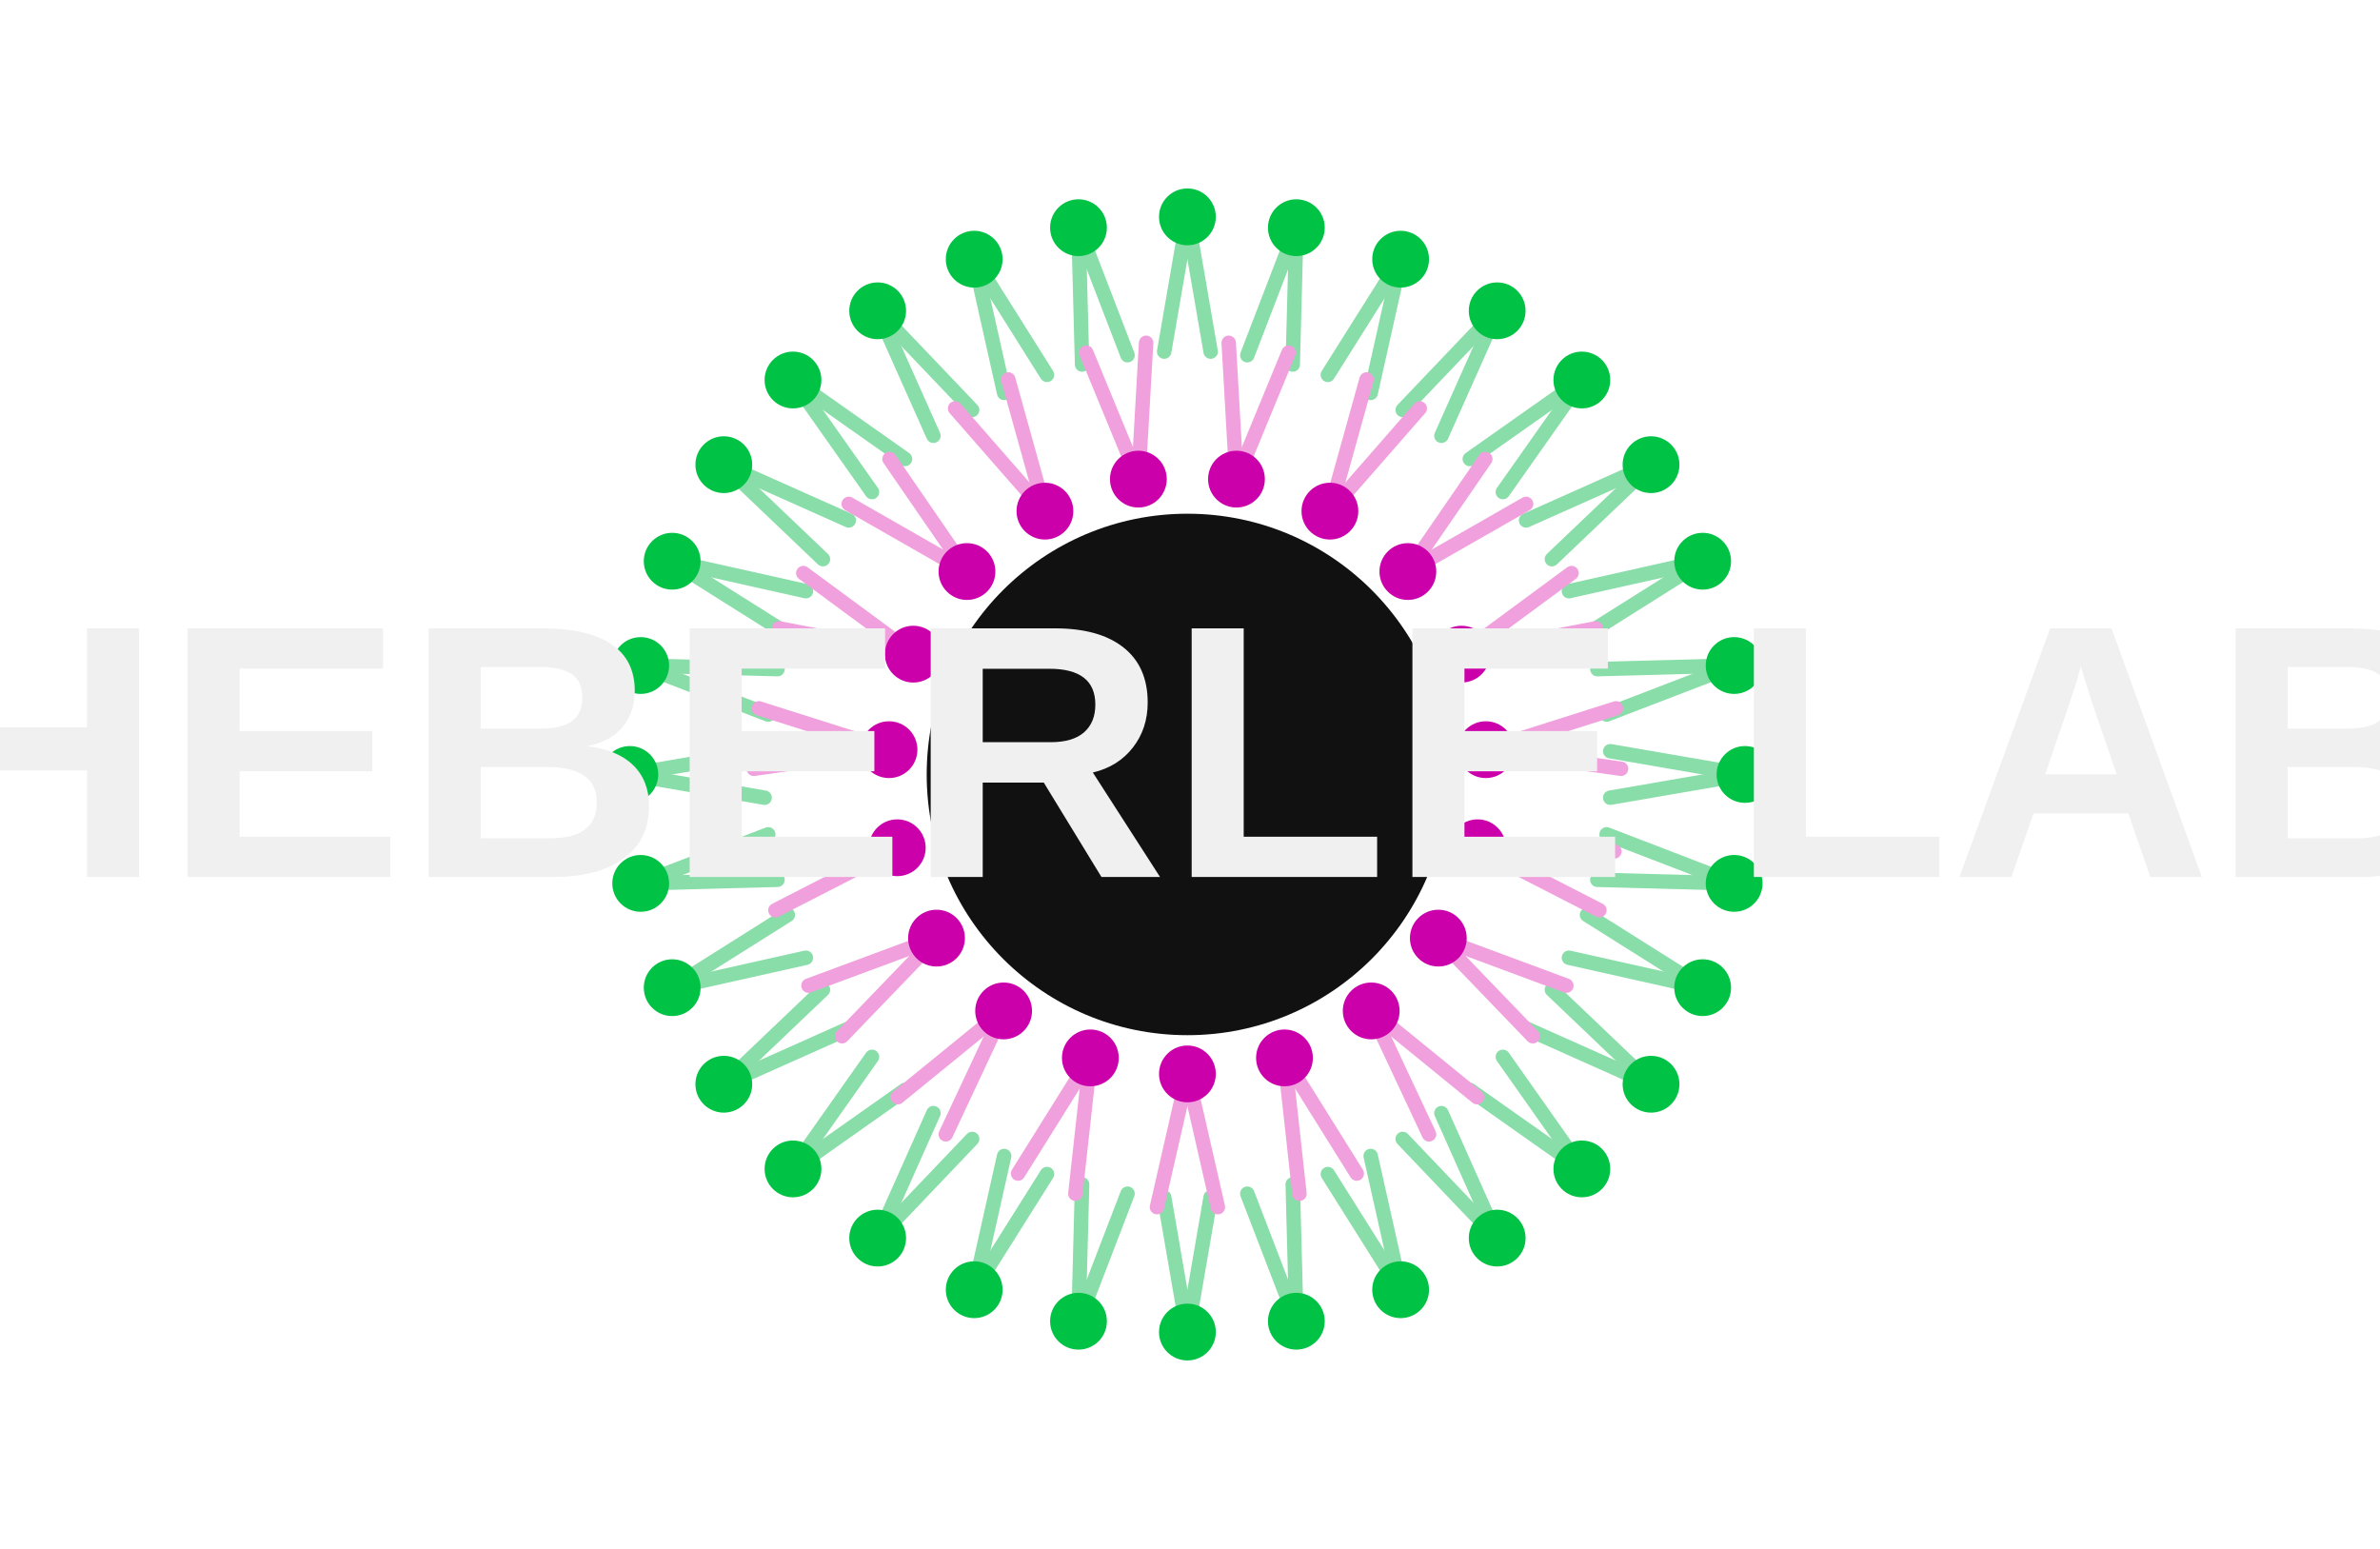
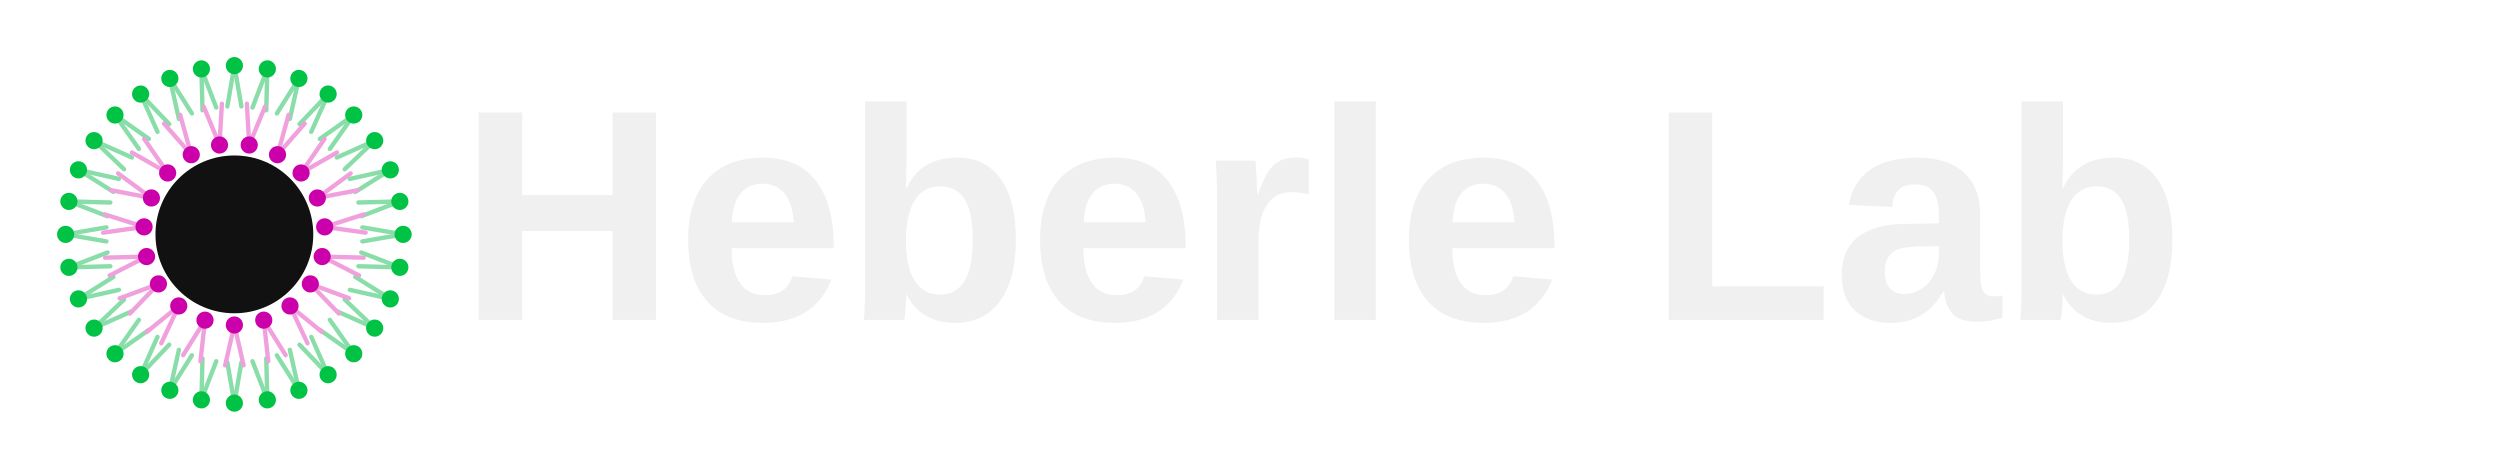
- <svg xmlns="http://www.w3.org/2000/svg" viewBox="0 0 461 300" width="461" height="300">
-   <circle cx="230" cy="150" r="50.5" fill="#111111" />
-   <line x1="230.0" y1="42.0" x2="225.5" y2="68.1" stroke="#88DDA8" stroke-width="2.8" stroke-linecap="round" />
-   <line x1="230.0" y1="42.0" x2="234.5" y2="68.1" stroke="#88DDA8" stroke-width="2.8" stroke-linecap="round" />
-   <circle cx="230.0" cy="42.0" r="5.5" fill="#00C244" />
-   <line x1="251.1" y1="44.1" x2="241.6" y2="68.8" stroke="#88DDA8" stroke-width="2.8" stroke-linecap="round" />
-   <line x1="251.1" y1="44.1" x2="250.4" y2="70.6" stroke="#88DDA8" stroke-width="2.8" stroke-linecap="round" />
-   <circle cx="251.1" cy="44.1" r="5.5" fill="#00C244" />
-   <line x1="271.3" y1="50.2" x2="257.2" y2="72.6" stroke="#88DDA8" stroke-width="2.8" stroke-linecap="round" />
-   <line x1="271.3" y1="50.2" x2="265.5" y2="76.1" stroke="#88DDA8" stroke-width="2.8" stroke-linecap="round" />
-   <circle cx="271.3" cy="50.2" r="5.5" fill="#00C244" />
-   <line x1="290.0" y1="60.2" x2="271.7" y2="79.4" stroke="#88DDA8" stroke-width="2.8" stroke-linecap="round" />
-   <line x1="290.0" y1="60.2" x2="279.2" y2="84.4" stroke="#88DDA8" stroke-width="2.8" stroke-linecap="round" />
-   <circle cx="290.0" cy="60.2" r="5.5" fill="#00C244" />
-   <line x1="306.4" y1="73.6" x2="284.7" y2="88.9" stroke="#88DDA8" stroke-width="2.8" stroke-linecap="round" />
-   <line x1="306.4" y1="73.6" x2="291.1" y2="95.3" stroke="#88DDA8" stroke-width="2.8" stroke-linecap="round" />
-   <circle cx="306.4" cy="73.6" r="5.5" fill="#00C244" />
-   <line x1="319.8" y1="90.0" x2="295.6" y2="100.8" stroke="#88DDA8" stroke-width="2.8" stroke-linecap="round" />
-   <line x1="319.8" y1="90.0" x2="300.6" y2="108.3" stroke="#88DDA8" stroke-width="2.8" stroke-linecap="round" />
-   <circle cx="319.8" cy="90.0" r="5.5" fill="#00C244" />
-   <line x1="329.8" y1="108.7" x2="303.9" y2="114.5" stroke="#88DDA8" stroke-width="2.8" stroke-linecap="round" />
-   <line x1="329.8" y1="108.7" x2="307.4" y2="122.8" stroke="#88DDA8" stroke-width="2.8" stroke-linecap="round" />
-   <circle cx="329.8" cy="108.7" r="5.5" fill="#00C244" />
-   <line x1="335.9" y1="128.9" x2="309.4" y2="129.6" stroke="#88DDA8" stroke-width="2.8" stroke-linecap="round" />
-   <line x1="335.9" y1="128.9" x2="311.2" y2="138.4" stroke="#88DDA8" stroke-width="2.8" stroke-linecap="round" />
-   <circle cx="335.9" cy="128.9" r="5.5" fill="#00C244" />
-   <line x1="338.0" y1="150.0" x2="311.9" y2="145.5" stroke="#88DDA8" stroke-width="2.8" stroke-linecap="round" />
-   <line x1="338.0" y1="150.0" x2="311.9" y2="154.5" stroke="#88DDA8" stroke-width="2.8" stroke-linecap="round" />
-   <circle cx="338.0" cy="150.0" r="5.5" fill="#00C244" />
-   <line x1="335.9" y1="171.1" x2="311.2" y2="161.6" stroke="#88DDA8" stroke-width="2.8" stroke-linecap="round" />
-   <line x1="335.9" y1="171.1" x2="309.4" y2="170.4" stroke="#88DDA8" stroke-width="2.8" stroke-linecap="round" />
-   <circle cx="335.9" cy="171.1" r="5.5" fill="#00C244" />
-   <line x1="329.8" y1="191.3" x2="307.4" y2="177.2" stroke="#88DDA8" stroke-width="2.8" stroke-linecap="round" />
-   <line x1="329.8" y1="191.3" x2="303.9" y2="185.5" stroke="#88DDA8" stroke-width="2.8" stroke-linecap="round" />
-   <circle cx="329.8" cy="191.3" r="5.5" fill="#00C244" />
-   <line x1="319.8" y1="210.0" x2="300.6" y2="191.7" stroke="#88DDA8" stroke-width="2.8" stroke-linecap="round" />
-   <line x1="319.8" y1="210.0" x2="295.6" y2="199.2" stroke="#88DDA8" stroke-width="2.8" stroke-linecap="round" />
-   <circle cx="319.8" cy="210.0" r="5.5" fill="#00C244" />
-   <line x1="306.4" y1="226.4" x2="291.1" y2="204.7" stroke="#88DDA8" stroke-width="2.8" stroke-linecap="round" />
-   <line x1="306.4" y1="226.4" x2="284.7" y2="211.1" stroke="#88DDA8" stroke-width="2.8" stroke-linecap="round" />
-   <circle cx="306.4" cy="226.4" r="5.5" fill="#00C244" />
-   <line x1="290.0" y1="239.8" x2="279.2" y2="215.6" stroke="#88DDA8" stroke-width="2.8" stroke-linecap="round" />
-   <line x1="290.0" y1="239.8" x2="271.7" y2="220.6" stroke="#88DDA8" stroke-width="2.8" stroke-linecap="round" />
-   <circle cx="290.0" cy="239.8" r="5.5" fill="#00C244" />
-   <line x1="271.3" y1="249.8" x2="265.5" y2="223.9" stroke="#88DDA8" stroke-width="2.8" stroke-linecap="round" />
-   <line x1="271.3" y1="249.8" x2="257.2" y2="227.4" stroke="#88DDA8" stroke-width="2.8" stroke-linecap="round" />
-   <circle cx="271.3" cy="249.8" r="5.5" fill="#00C244" />
-   <line x1="251.1" y1="255.9" x2="250.4" y2="229.4" stroke="#88DDA8" stroke-width="2.8" stroke-linecap="round" />
-   <line x1="251.1" y1="255.9" x2="241.6" y2="231.2" stroke="#88DDA8" stroke-width="2.8" stroke-linecap="round" />
-   <circle cx="251.1" cy="255.9" r="5.5" fill="#00C244" />
-   <line x1="230.0" y1="258.0" x2="234.5" y2="231.9" stroke="#88DDA8" stroke-width="2.8" stroke-linecap="round" />
-   <line x1="230.0" y1="258.0" x2="225.5" y2="231.9" stroke="#88DDA8" stroke-width="2.8" stroke-linecap="round" />
-   <circle cx="230.0" cy="258.0" r="5.5" fill="#00C244" />
-   <line x1="208.9" y1="255.9" x2="218.4" y2="231.2" stroke="#88DDA8" stroke-width="2.8" stroke-linecap="round" />
-   <line x1="208.9" y1="255.9" x2="209.6" y2="229.4" stroke="#88DDA8" stroke-width="2.8" stroke-linecap="round" />
-   <circle cx="208.9" cy="255.9" r="5.5" fill="#00C244" />
-   <line x1="188.7" y1="249.8" x2="202.8" y2="227.4" stroke="#88DDA8" stroke-width="2.8" stroke-linecap="round" />
-   <line x1="188.7" y1="249.8" x2="194.5" y2="223.9" stroke="#88DDA8" stroke-width="2.8" stroke-linecap="round" />
-   <circle cx="188.7" cy="249.8" r="5.5" fill="#00C244" />
-   <line x1="170.0" y1="239.8" x2="188.3" y2="220.6" stroke="#88DDA8" stroke-width="2.8" stroke-linecap="round" />
-   <line x1="170.0" y1="239.8" x2="180.8" y2="215.6" stroke="#88DDA8" stroke-width="2.8" stroke-linecap="round" />
-   <circle cx="170.0" cy="239.8" r="5.5" fill="#00C244" />
-   <line x1="153.6" y1="226.4" x2="175.3" y2="211.1" stroke="#88DDA8" stroke-width="2.8" stroke-linecap="round" />
-   <line x1="153.6" y1="226.4" x2="168.9" y2="204.7" stroke="#88DDA8" stroke-width="2.8" stroke-linecap="round" />
-   <circle cx="153.6" cy="226.4" r="5.5" fill="#00C244" />
-   <line x1="140.2" y1="210.0" x2="164.4" y2="199.2" stroke="#88DDA8" stroke-width="2.8" stroke-linecap="round" />
-   <line x1="140.2" y1="210.0" x2="159.4" y2="191.7" stroke="#88DDA8" stroke-width="2.8" stroke-linecap="round" />
-   <circle cx="140.2" cy="210.0" r="5.5" fill="#00C244" />
-   <line x1="130.2" y1="191.3" x2="156.1" y2="185.5" stroke="#88DDA8" stroke-width="2.8" stroke-linecap="round" />
-   <line x1="130.2" y1="191.3" x2="152.6" y2="177.2" stroke="#88DDA8" stroke-width="2.8" stroke-linecap="round" />
-   <circle cx="130.2" cy="191.3" r="5.5" fill="#00C244" />
-   <line x1="124.1" y1="171.1" x2="150.6" y2="170.4" stroke="#88DDA8" stroke-width="2.8" stroke-linecap="round" />
-   <line x1="124.1" y1="171.1" x2="148.8" y2="161.6" stroke="#88DDA8" stroke-width="2.8" stroke-linecap="round" />
-   <circle cx="124.1" cy="171.1" r="5.5" fill="#00C244" />
-   <line x1="122.0" y1="150.0" x2="148.1" y2="154.5" stroke="#88DDA8" stroke-width="2.8" stroke-linecap="round" />
-   <line x1="122.0" y1="150.0" x2="148.1" y2="145.5" stroke="#88DDA8" stroke-width="2.8" stroke-linecap="round" />
-   <circle cx="122.0" cy="150.0" r="5.5" fill="#00C244" />
-   <line x1="124.1" y1="128.9" x2="148.8" y2="138.4" stroke="#88DDA8" stroke-width="2.8" stroke-linecap="round" />
-   <line x1="124.1" y1="128.9" x2="150.6" y2="129.6" stroke="#88DDA8" stroke-width="2.8" stroke-linecap="round" />
-   <circle cx="124.1" cy="128.9" r="5.5" fill="#00C244" />
-   <line x1="130.2" y1="108.7" x2="152.6" y2="122.8" stroke="#88DDA8" stroke-width="2.8" stroke-linecap="round" />
-   <line x1="130.2" y1="108.7" x2="156.1" y2="114.5" stroke="#88DDA8" stroke-width="2.8" stroke-linecap="round" />
-   <circle cx="130.2" cy="108.7" r="5.5" fill="#00C244" />
-   <line x1="140.2" y1="90.0" x2="159.4" y2="108.3" stroke="#88DDA8" stroke-width="2.8" stroke-linecap="round" />
-   <line x1="140.2" y1="90.0" x2="164.4" y2="100.8" stroke="#88DDA8" stroke-width="2.8" stroke-linecap="round" />
-   <circle cx="140.2" cy="90.0" r="5.5" fill="#00C244" />
-   <line x1="153.6" y1="73.6" x2="168.9" y2="95.3" stroke="#88DDA8" stroke-width="2.8" stroke-linecap="round" />
-   <line x1="153.6" y1="73.6" x2="175.3" y2="88.9" stroke="#88DDA8" stroke-width="2.8" stroke-linecap="round" />
-   <circle cx="153.6" cy="73.6" r="5.5" fill="#00C244" />
-   <line x1="170.0" y1="60.2" x2="180.8" y2="84.4" stroke="#88DDA8" stroke-width="2.8" stroke-linecap="round" />
-   <line x1="170.0" y1="60.2" x2="188.3" y2="79.4" stroke="#88DDA8" stroke-width="2.8" stroke-linecap="round" />
-   <circle cx="170.0" cy="60.2" r="5.5" fill="#00C244" />
-   <line x1="188.7" y1="50.2" x2="194.5" y2="76.1" stroke="#88DDA8" stroke-width="2.8" stroke-linecap="round" />
-   <line x1="188.7" y1="50.2" x2="202.8" y2="72.6" stroke="#88DDA8" stroke-width="2.8" stroke-linecap="round" />
-   <circle cx="188.7" cy="50.2" r="5.5" fill="#00C244" />
-   <line x1="208.9" y1="44.1" x2="209.6" y2="70.6" stroke="#88DDA8" stroke-width="2.8" stroke-linecap="round" />
-   <line x1="208.9" y1="44.1" x2="218.4" y2="68.8" stroke="#88DDA8" stroke-width="2.8" stroke-linecap="round" />
-   <circle cx="208.9" cy="44.1" r="5.5" fill="#00C244" />
-   <line x1="239.5" y1="92.8" x2="238.0" y2="66.4" stroke="#F0A0DC" stroke-width="2.8" stroke-linecap="round" />
-   <line x1="239.5" y1="92.8" x2="249.6" y2="68.3" stroke="#F0A0DC" stroke-width="2.8" stroke-linecap="round" />
-   <circle cx="239.5" cy="92.8" r="5.5" fill="#CC00AA" />
-   <line x1="257.6" y1="99.0" x2="264.7" y2="73.5" stroke="#F0A0DC" stroke-width="2.8" stroke-linecap="round" />
-   <line x1="257.6" y1="99.0" x2="275.0" y2="79.1" stroke="#F0A0DC" stroke-width="2.8" stroke-linecap="round" />
-   <circle cx="257.6" cy="99.0" r="5.5" fill="#CC00AA" />
-   <line x1="272.7" y1="110.7" x2="287.7" y2="88.9" stroke="#F0A0DC" stroke-width="2.8" stroke-linecap="round" />
-   <line x1="272.7" y1="110.7" x2="295.6" y2="97.6" stroke="#F0A0DC" stroke-width="2.8" stroke-linecap="round" />
-   <circle cx="272.7" cy="110.7" r="5.5" fill="#CC00AA" />
-   <line x1="283.1" y1="126.7" x2="304.4" y2="111.0" stroke="#F0A0DC" stroke-width="2.8" stroke-linecap="round" />
-   <line x1="283.1" y1="126.7" x2="309.1" y2="121.7" stroke="#F0A0DC" stroke-width="2.8" stroke-linecap="round" />
-   <circle cx="283.1" cy="126.7" r="5.5" fill="#CC00AA" />
-   <line x1="287.8" y1="145.2" x2="313.0" y2="137.2" stroke="#F0A0DC" stroke-width="2.8" stroke-linecap="round" />
-   <line x1="287.8" y1="145.2" x2="314.0" y2="148.9" stroke="#F0A0DC" stroke-width="2.8" stroke-linecap="round" />
-   <circle cx="287.8" cy="145.2" r="5.5" fill="#CC00AA" />
-   <line x1="286.2" y1="164.2" x2="312.7" y2="164.9" stroke="#F0A0DC" stroke-width="2.8" stroke-linecap="round" />
-   <line x1="286.2" y1="164.2" x2="309.8" y2="176.3" stroke="#F0A0DC" stroke-width="2.8" stroke-linecap="round" />
-   <circle cx="286.2" cy="164.2" r="5.5" fill="#CC00AA" />
-   <line x1="278.6" y1="181.7" x2="303.4" y2="190.9" stroke="#F0A0DC" stroke-width="2.8" stroke-linecap="round" />
-   <line x1="278.6" y1="181.7" x2="296.9" y2="200.7" stroke="#F0A0DC" stroke-width="2.8" stroke-linecap="round" />
-   <circle cx="278.6" cy="181.7" r="5.5" fill="#CC00AA" />
-   <line x1="265.6" y1="195.8" x2="286.1" y2="212.5" stroke="#F0A0DC" stroke-width="2.8" stroke-linecap="round" />
-   <line x1="265.6" y1="195.8" x2="276.8" y2="219.7" stroke="#F0A0DC" stroke-width="2.8" stroke-linecap="round" />
-   <circle cx="265.6" cy="195.8" r="5.5" fill="#CC00AA" />
-   <line x1="248.8" y1="204.9" x2="262.8" y2="227.3" stroke="#F0A0DC" stroke-width="2.8" stroke-linecap="round" />
-   <line x1="248.8" y1="204.9" x2="251.7" y2="231.2" stroke="#F0A0DC" stroke-width="2.8" stroke-linecap="round" />
-   <circle cx="248.8" cy="204.9" r="5.5" fill="#CC00AA" />
-   <line x1="230.0" y1="208.0" x2="235.9" y2="233.8" stroke="#F0A0DC" stroke-width="2.8" stroke-linecap="round" />
-   <line x1="230.0" y1="208.0" x2="224.1" y2="233.8" stroke="#F0A0DC" stroke-width="2.8" stroke-linecap="round" />
-   <circle cx="230.0" cy="208.0" r="5.5" fill="#CC00AA" />
-   <line x1="211.2" y1="204.9" x2="208.3" y2="231.2" stroke="#F0A0DC" stroke-width="2.8" stroke-linecap="round" />
-   <line x1="211.2" y1="204.9" x2="197.2" y2="227.3" stroke="#F0A0DC" stroke-width="2.8" stroke-linecap="round" />
-   <circle cx="211.2" cy="204.9" r="5.5" fill="#CC00AA" />
-   <line x1="194.4" y1="195.8" x2="183.2" y2="219.7" stroke="#F0A0DC" stroke-width="2.8" stroke-linecap="round" />
-   <line x1="194.4" y1="195.8" x2="173.9" y2="212.5" stroke="#F0A0DC" stroke-width="2.8" stroke-linecap="round" />
-   <circle cx="194.4" cy="195.8" r="5.5" fill="#CC00AA" />
-   <line x1="181.4" y1="181.7" x2="163.1" y2="200.7" stroke="#F0A0DC" stroke-width="2.8" stroke-linecap="round" />
-   <line x1="181.4" y1="181.7" x2="156.6" y2="190.9" stroke="#F0A0DC" stroke-width="2.8" stroke-linecap="round" />
-   <circle cx="181.4" cy="181.7" r="5.5" fill="#CC00AA" />
-   <line x1="173.8" y1="164.2" x2="150.2" y2="176.3" stroke="#F0A0DC" stroke-width="2.8" stroke-linecap="round" />
-   <line x1="173.8" y1="164.2" x2="147.3" y2="164.9" stroke="#F0A0DC" stroke-width="2.8" stroke-linecap="round" />
-   <circle cx="173.8" cy="164.2" r="5.5" fill="#CC00AA" />
-   <line x1="172.2" y1="145.2" x2="146.0" y2="148.9" stroke="#F0A0DC" stroke-width="2.8" stroke-linecap="round" />
-   <line x1="172.2" y1="145.2" x2="147.0" y2="137.2" stroke="#F0A0DC" stroke-width="2.8" stroke-linecap="round" />
-   <circle cx="172.2" cy="145.2" r="5.5" fill="#CC00AA" />
-   <line x1="176.9" y1="126.7" x2="150.9" y2="121.7" stroke="#F0A0DC" stroke-width="2.8" stroke-linecap="round" />
-   <line x1="176.9" y1="126.7" x2="155.6" y2="111.0" stroke="#F0A0DC" stroke-width="2.8" stroke-linecap="round" />
-   <circle cx="176.9" cy="126.7" r="5.5" fill="#CC00AA" />
-   <line x1="187.3" y1="110.7" x2="164.4" y2="97.6" stroke="#F0A0DC" stroke-width="2.8" stroke-linecap="round" />
-   <line x1="187.3" y1="110.7" x2="172.3" y2="88.9" stroke="#F0A0DC" stroke-width="2.8" stroke-linecap="round" />
-   <circle cx="187.3" cy="110.7" r="5.5" fill="#CC00AA" />
-   <line x1="202.4" y1="99.0" x2="185.0" y2="79.1" stroke="#F0A0DC" stroke-width="2.8" stroke-linecap="round" />
-   <line x1="202.4" y1="99.0" x2="195.3" y2="73.5" stroke="#F0A0DC" stroke-width="2.8" stroke-linecap="round" />
-   <circle cx="202.4" cy="99.0" r="5.5" fill="#CC00AA" />
-   <line x1="220.5" y1="92.8" x2="210.4" y2="68.3" stroke="#F0A0DC" stroke-width="2.8" stroke-linecap="round" />
-   <line x1="220.5" y1="92.8" x2="222.0" y2="66.4" stroke="#F0A0DC" stroke-width="2.8" stroke-linecap="round" />
-   <circle cx="220.5" cy="92.8" r="5.5" fill="#CC00AA" />
-   <text x="230" y="150" text-anchor="middle" dominant-baseline="middle" font-family="Century Gothic, Futura, Trebuchet MS, Arial, sans-serif" font-size="70" font-weight="bold" fill="#F0F0F0" textLength="371" lengthAdjust="spacingAndGlyphs">HEBERLE LAB</text>
+ <svg xmlns="http://www.w3.org/2000/svg" viewBox="0 0 1600 300" width="1600" height="300">
+   <circle cx="150" cy="150" r="50.5" fill="#111111" />
+   <line x1="150.0" y1="42.0" x2="145.5" y2="68.1" stroke="#88DDA8" stroke-width="2.8" stroke-linecap="round" />
+   <line x1="150.0" y1="42.0" x2="154.5" y2="68.1" stroke="#88DDA8" stroke-width="2.8" stroke-linecap="round" />
+   <circle cx="150.0" cy="42.0" r="5.5" fill="#00C244" />
+   <line x1="171.1" y1="44.1" x2="161.6" y2="68.8" stroke="#88DDA8" stroke-width="2.8" stroke-linecap="round" />
+   <line x1="171.1" y1="44.1" x2="170.4" y2="70.6" stroke="#88DDA8" stroke-width="2.8" stroke-linecap="round" />
+   <circle cx="171.1" cy="44.1" r="5.5" fill="#00C244" />
+   <line x1="191.3" y1="50.2" x2="177.2" y2="72.6" stroke="#88DDA8" stroke-width="2.8" stroke-linecap="round" />
+   <line x1="191.3" y1="50.2" x2="185.5" y2="76.1" stroke="#88DDA8" stroke-width="2.8" stroke-linecap="round" />
+   <circle cx="191.3" cy="50.2" r="5.5" fill="#00C244" />
+   <line x1="210.0" y1="60.2" x2="191.7" y2="79.4" stroke="#88DDA8" stroke-width="2.8" stroke-linecap="round" />
+   <line x1="210.0" y1="60.2" x2="199.2" y2="84.4" stroke="#88DDA8" stroke-width="2.8" stroke-linecap="round" />
+   <circle cx="210.0" cy="60.2" r="5.5" fill="#00C244" />
+   <line x1="226.4" y1="73.6" x2="204.7" y2="88.9" stroke="#88DDA8" stroke-width="2.8" stroke-linecap="round" />
+   <line x1="226.4" y1="73.6" x2="211.1" y2="95.3" stroke="#88DDA8" stroke-width="2.8" stroke-linecap="round" />
+   <circle cx="226.4" cy="73.6" r="5.5" fill="#00C244" />
+   <line x1="239.8" y1="90.0" x2="215.6" y2="100.8" stroke="#88DDA8" stroke-width="2.8" stroke-linecap="round" />
+   <line x1="239.8" y1="90.0" x2="220.6" y2="108.3" stroke="#88DDA8" stroke-width="2.8" stroke-linecap="round" />
+   <circle cx="239.8" cy="90.0" r="5.5" fill="#00C244" />
+   <line x1="249.8" y1="108.7" x2="223.9" y2="114.5" stroke="#88DDA8" stroke-width="2.8" stroke-linecap="round" />
+   <line x1="249.8" y1="108.7" x2="227.4" y2="122.8" stroke="#88DDA8" stroke-width="2.8" stroke-linecap="round" />
+   <circle cx="249.8" cy="108.7" r="5.5" fill="#00C244" />
+   <line x1="255.9" y1="128.9" x2="229.4" y2="129.6" stroke="#88DDA8" stroke-width="2.8" stroke-linecap="round" />
+   <line x1="255.9" y1="128.9" x2="231.2" y2="138.4" stroke="#88DDA8" stroke-width="2.8" stroke-linecap="round" />
+   <circle cx="255.9" cy="128.9" r="5.5" fill="#00C244" />
+   <line x1="258.0" y1="150.0" x2="231.9" y2="145.5" stroke="#88DDA8" stroke-width="2.8" stroke-linecap="round" />
+   <line x1="258.0" y1="150.0" x2="231.9" y2="154.5" stroke="#88DDA8" stroke-width="2.8" stroke-linecap="round" />
+   <circle cx="258.0" cy="150.0" r="5.5" fill="#00C244" />
+   <line x1="255.9" y1="171.1" x2="231.2" y2="161.6" stroke="#88DDA8" stroke-width="2.8" stroke-linecap="round" />
+   <line x1="255.9" y1="171.1" x2="229.4" y2="170.4" stroke="#88DDA8" stroke-width="2.8" stroke-linecap="round" />
+   <circle cx="255.9" cy="171.1" r="5.5" fill="#00C244" />
+   <line x1="249.8" y1="191.3" x2="227.4" y2="177.2" stroke="#88DDA8" stroke-width="2.8" stroke-linecap="round" />
+   <line x1="249.8" y1="191.3" x2="223.9" y2="185.5" stroke="#88DDA8" stroke-width="2.8" stroke-linecap="round" />
+   <circle cx="249.8" cy="191.3" r="5.5" fill="#00C244" />
+   <line x1="239.8" y1="210.0" x2="220.6" y2="191.7" stroke="#88DDA8" stroke-width="2.8" stroke-linecap="round" />
+   <line x1="239.8" y1="210.0" x2="215.6" y2="199.2" stroke="#88DDA8" stroke-width="2.8" stroke-linecap="round" />
+   <circle cx="239.8" cy="210.0" r="5.5" fill="#00C244" />
+   <line x1="226.4" y1="226.4" x2="211.1" y2="204.7" stroke="#88DDA8" stroke-width="2.8" stroke-linecap="round" />
+   <line x1="226.4" y1="226.4" x2="204.7" y2="211.1" stroke="#88DDA8" stroke-width="2.8" stroke-linecap="round" />
+   <circle cx="226.4" cy="226.4" r="5.5" fill="#00C244" />
+   <line x1="210.0" y1="239.8" x2="199.2" y2="215.6" stroke="#88DDA8" stroke-width="2.8" stroke-linecap="round" />
+   <line x1="210.0" y1="239.8" x2="191.7" y2="220.6" stroke="#88DDA8" stroke-width="2.8" stroke-linecap="round" />
+   <circle cx="210.0" cy="239.8" r="5.5" fill="#00C244" />
+   <line x1="191.3" y1="249.8" x2="185.5" y2="223.9" stroke="#88DDA8" stroke-width="2.8" stroke-linecap="round" />
+   <line x1="191.3" y1="249.8" x2="177.2" y2="227.4" stroke="#88DDA8" stroke-width="2.8" stroke-linecap="round" />
+   <circle cx="191.3" cy="249.8" r="5.5" fill="#00C244" />
+   <line x1="171.1" y1="255.9" x2="170.4" y2="229.4" stroke="#88DDA8" stroke-width="2.8" stroke-linecap="round" />
+   <line x1="171.1" y1="255.9" x2="161.6" y2="231.2" stroke="#88DDA8" stroke-width="2.8" stroke-linecap="round" />
+   <circle cx="171.1" cy="255.9" r="5.5" fill="#00C244" />
+   <line x1="150.0" y1="258.0" x2="154.5" y2="231.9" stroke="#88DDA8" stroke-width="2.8" stroke-linecap="round" />
+   <line x1="150.0" y1="258.0" x2="145.5" y2="231.9" stroke="#88DDA8" stroke-width="2.8" stroke-linecap="round" />
+   <circle cx="150.0" cy="258.0" r="5.5" fill="#00C244" />
+   <line x1="128.9" y1="255.9" x2="138.4" y2="231.2" stroke="#88DDA8" stroke-width="2.8" stroke-linecap="round" />
+   <line x1="128.9" y1="255.9" x2="129.6" y2="229.4" stroke="#88DDA8" stroke-width="2.8" stroke-linecap="round" />
+   <circle cx="128.9" cy="255.9" r="5.5" fill="#00C244" />
+   <line x1="108.7" y1="249.8" x2="122.8" y2="227.4" stroke="#88DDA8" stroke-width="2.8" stroke-linecap="round" />
+   <line x1="108.7" y1="249.8" x2="114.5" y2="223.9" stroke="#88DDA8" stroke-width="2.8" stroke-linecap="round" />
+   <circle cx="108.7" cy="249.8" r="5.5" fill="#00C244" />
+   <line x1="90.0" y1="239.8" x2="108.3" y2="220.6" stroke="#88DDA8" stroke-width="2.8" stroke-linecap="round" />
+   <line x1="90.0" y1="239.8" x2="100.8" y2="215.6" stroke="#88DDA8" stroke-width="2.8" stroke-linecap="round" />
+   <circle cx="90.0" cy="239.8" r="5.5" fill="#00C244" />
+   <line x1="73.6" y1="226.4" x2="95.3" y2="211.1" stroke="#88DDA8" stroke-width="2.8" stroke-linecap="round" />
+   <line x1="73.6" y1="226.4" x2="88.9" y2="204.7" stroke="#88DDA8" stroke-width="2.8" stroke-linecap="round" />
+   <circle cx="73.6" cy="226.4" r="5.5" fill="#00C244" />
+   <line x1="60.2" y1="210.0" x2="84.4" y2="199.2" stroke="#88DDA8" stroke-width="2.8" stroke-linecap="round" />
+   <line x1="60.2" y1="210.0" x2="79.4" y2="191.7" stroke="#88DDA8" stroke-width="2.8" stroke-linecap="round" />
+   <circle cx="60.2" cy="210.0" r="5.5" fill="#00C244" />
+   <line x1="50.2" y1="191.3" x2="76.1" y2="185.5" stroke="#88DDA8" stroke-width="2.8" stroke-linecap="round" />
+   <line x1="50.2" y1="191.3" x2="72.6" y2="177.2" stroke="#88DDA8" stroke-width="2.8" stroke-linecap="round" />
+   <circle cx="50.2" cy="191.3" r="5.5" fill="#00C244" />
+   <line x1="44.1" y1="171.1" x2="70.6" y2="170.4" stroke="#88DDA8" stroke-width="2.8" stroke-linecap="round" />
+   <line x1="44.1" y1="171.1" x2="68.8" y2="161.6" stroke="#88DDA8" stroke-width="2.8" stroke-linecap="round" />
+   <circle cx="44.1" cy="171.1" r="5.5" fill="#00C244" />
+   <line x1="42.0" y1="150.0" x2="68.1" y2="154.5" stroke="#88DDA8" stroke-width="2.8" stroke-linecap="round" />
+   <line x1="42.0" y1="150.0" x2="68.1" y2="145.5" stroke="#88DDA8" stroke-width="2.8" stroke-linecap="round" />
+   <circle cx="42.0" cy="150.0" r="5.5" fill="#00C244" />
+   <line x1="44.1" y1="128.9" x2="68.8" y2="138.4" stroke="#88DDA8" stroke-width="2.8" stroke-linecap="round" />
+   <line x1="44.1" y1="128.9" x2="70.6" y2="129.6" stroke="#88DDA8" stroke-width="2.8" stroke-linecap="round" />
+   <circle cx="44.1" cy="128.9" r="5.5" fill="#00C244" />
+   <line x1="50.2" y1="108.7" x2="72.6" y2="122.8" stroke="#88DDA8" stroke-width="2.8" stroke-linecap="round" />
+   <line x1="50.2" y1="108.7" x2="76.1" y2="114.5" stroke="#88DDA8" stroke-width="2.8" stroke-linecap="round" />
+   <circle cx="50.2" cy="108.7" r="5.5" fill="#00C244" />
+   <line x1="60.2" y1="90.0" x2="79.4" y2="108.3" stroke="#88DDA8" stroke-width="2.8" stroke-linecap="round" />
+   <line x1="60.2" y1="90.0" x2="84.4" y2="100.8" stroke="#88DDA8" stroke-width="2.8" stroke-linecap="round" />
+   <circle cx="60.2" cy="90.0" r="5.5" fill="#00C244" />
+   <line x1="73.6" y1="73.6" x2="88.9" y2="95.3" stroke="#88DDA8" stroke-width="2.8" stroke-linecap="round" />
+   <line x1="73.6" y1="73.6" x2="95.3" y2="88.9" stroke="#88DDA8" stroke-width="2.8" stroke-linecap="round" />
+   <circle cx="73.6" cy="73.6" r="5.5" fill="#00C244" />
+   <line x1="90.0" y1="60.2" x2="100.8" y2="84.4" stroke="#88DDA8" stroke-width="2.8" stroke-linecap="round" />
+   <line x1="90.0" y1="60.2" x2="108.3" y2="79.4" stroke="#88DDA8" stroke-width="2.8" stroke-linecap="round" />
+   <circle cx="90.0" cy="60.2" r="5.5" fill="#00C244" />
+   <line x1="108.7" y1="50.2" x2="114.5" y2="76.1" stroke="#88DDA8" stroke-width="2.8" stroke-linecap="round" />
+   <line x1="108.7" y1="50.2" x2="122.8" y2="72.6" stroke="#88DDA8" stroke-width="2.8" stroke-linecap="round" />
+   <circle cx="108.7" cy="50.2" r="5.5" fill="#00C244" />
+   <line x1="128.9" y1="44.1" x2="129.6" y2="70.6" stroke="#88DDA8" stroke-width="2.8" stroke-linecap="round" />
+   <line x1="128.9" y1="44.1" x2="138.4" y2="68.8" stroke="#88DDA8" stroke-width="2.8" stroke-linecap="round" />
+   <circle cx="128.9" cy="44.1" r="5.5" fill="#00C244" />
+   <line x1="159.5" y1="92.8" x2="158.0" y2="66.4" stroke="#F0A0DC" stroke-width="2.8" stroke-linecap="round" />
+   <line x1="159.5" y1="92.8" x2="169.6" y2="68.3" stroke="#F0A0DC" stroke-width="2.8" stroke-linecap="round" />
+   <circle cx="159.5" cy="92.8" r="5.5" fill="#CC00AA" />
+   <line x1="177.6" y1="99.0" x2="184.7" y2="73.5" stroke="#F0A0DC" stroke-width="2.8" stroke-linecap="round" />
+   <line x1="177.6" y1="99.0" x2="195.0" y2="79.1" stroke="#F0A0DC" stroke-width="2.8" stroke-linecap="round" />
+   <circle cx="177.6" cy="99.0" r="5.5" fill="#CC00AA" />
+   <line x1="192.7" y1="110.7" x2="207.7" y2="88.9" stroke="#F0A0DC" stroke-width="2.8" stroke-linecap="round" />
+   <line x1="192.7" y1="110.7" x2="215.6" y2="97.6" stroke="#F0A0DC" stroke-width="2.8" stroke-linecap="round" />
+   <circle cx="192.7" cy="110.7" r="5.5" fill="#CC00AA" />
+   <line x1="203.1" y1="126.7" x2="224.4" y2="111.0" stroke="#F0A0DC" stroke-width="2.8" stroke-linecap="round" />
+   <line x1="203.1" y1="126.7" x2="229.1" y2="121.7" stroke="#F0A0DC" stroke-width="2.8" stroke-linecap="round" />
+   <circle cx="203.1" cy="126.7" r="5.5" fill="#CC00AA" />
+   <line x1="207.8" y1="145.2" x2="233.0" y2="137.2" stroke="#F0A0DC" stroke-width="2.8" stroke-linecap="round" />
+   <line x1="207.8" y1="145.2" x2="234.0" y2="148.9" stroke="#F0A0DC" stroke-width="2.8" stroke-linecap="round" />
+   <circle cx="207.8" cy="145.2" r="5.5" fill="#CC00AA" />
+   <line x1="206.2" y1="164.2" x2="232.7" y2="164.9" stroke="#F0A0DC" stroke-width="2.8" stroke-linecap="round" />
+   <line x1="206.2" y1="164.2" x2="229.8" y2="176.3" stroke="#F0A0DC" stroke-width="2.8" stroke-linecap="round" />
+   <circle cx="206.2" cy="164.2" r="5.5" fill="#CC00AA" />
+   <line x1="198.6" y1="181.7" x2="223.4" y2="190.9" stroke="#F0A0DC" stroke-width="2.8" stroke-linecap="round" />
+   <line x1="198.6" y1="181.7" x2="216.9" y2="200.7" stroke="#F0A0DC" stroke-width="2.8" stroke-linecap="round" />
+   <circle cx="198.6" cy="181.7" r="5.5" fill="#CC00AA" />
+   <line x1="185.6" y1="195.8" x2="206.1" y2="212.5" stroke="#F0A0DC" stroke-width="2.8" stroke-linecap="round" />
+   <line x1="185.6" y1="195.8" x2="196.8" y2="219.7" stroke="#F0A0DC" stroke-width="2.8" stroke-linecap="round" />
+   <circle cx="185.6" cy="195.8" r="5.5" fill="#CC00AA" />
+   <line x1="168.8" y1="204.9" x2="182.8" y2="227.3" stroke="#F0A0DC" stroke-width="2.8" stroke-linecap="round" />
+   <line x1="168.8" y1="204.9" x2="171.7" y2="231.2" stroke="#F0A0DC" stroke-width="2.8" stroke-linecap="round" />
+   <circle cx="168.8" cy="204.9" r="5.5" fill="#CC00AA" />
+   <line x1="150.0" y1="208.0" x2="155.9" y2="233.8" stroke="#F0A0DC" stroke-width="2.8" stroke-linecap="round" />
+   <line x1="150.0" y1="208.0" x2="144.1" y2="233.8" stroke="#F0A0DC" stroke-width="2.8" stroke-linecap="round" />
+   <circle cx="150.0" cy="208.0" r="5.5" fill="#CC00AA" />
+   <line x1="131.2" y1="204.9" x2="128.3" y2="231.2" stroke="#F0A0DC" stroke-width="2.8" stroke-linecap="round" />
+   <line x1="131.2" y1="204.9" x2="117.2" y2="227.3" stroke="#F0A0DC" stroke-width="2.8" stroke-linecap="round" />
+   <circle cx="131.2" cy="204.9" r="5.5" fill="#CC00AA" />
+   <line x1="114.4" y1="195.8" x2="103.2" y2="219.7" stroke="#F0A0DC" stroke-width="2.8" stroke-linecap="round" />
+   <line x1="114.4" y1="195.8" x2="93.9" y2="212.5" stroke="#F0A0DC" stroke-width="2.8" stroke-linecap="round" />
+   <circle cx="114.4" cy="195.8" r="5.5" fill="#CC00AA" />
+   <line x1="101.4" y1="181.7" x2="83.1" y2="200.7" stroke="#F0A0DC" stroke-width="2.8" stroke-linecap="round" />
+   <line x1="101.4" y1="181.7" x2="76.6" y2="190.9" stroke="#F0A0DC" stroke-width="2.8" stroke-linecap="round" />
+   <circle cx="101.4" cy="181.7" r="5.5" fill="#CC00AA" />
+   <line x1="93.8" y1="164.2" x2="70.2" y2="176.3" stroke="#F0A0DC" stroke-width="2.8" stroke-linecap="round" />
+   <line x1="93.8" y1="164.2" x2="67.3" y2="164.9" stroke="#F0A0DC" stroke-width="2.8" stroke-linecap="round" />
+   <circle cx="93.8" cy="164.2" r="5.5" fill="#CC00AA" />
+   <line x1="92.2" y1="145.2" x2="66.0" y2="148.9" stroke="#F0A0DC" stroke-width="2.8" stroke-linecap="round" />
+   <line x1="92.2" y1="145.2" x2="67.0" y2="137.2" stroke="#F0A0DC" stroke-width="2.8" stroke-linecap="round" />
+   <circle cx="92.2" cy="145.2" r="5.5" fill="#CC00AA" />
+   <line x1="96.9" y1="126.7" x2="70.9" y2="121.7" stroke="#F0A0DC" stroke-width="2.8" stroke-linecap="round" />
+   <line x1="96.9" y1="126.7" x2="75.6" y2="111.0" stroke="#F0A0DC" stroke-width="2.8" stroke-linecap="round" />
+   <circle cx="96.9" cy="126.7" r="5.5" fill="#CC00AA" />
+   <line x1="107.3" y1="110.7" x2="84.4" y2="97.6" stroke="#F0A0DC" stroke-width="2.8" stroke-linecap="round" />
+   <line x1="107.3" y1="110.7" x2="92.3" y2="88.9" stroke="#F0A0DC" stroke-width="2.8" stroke-linecap="round" />
+   <circle cx="107.3" cy="110.7" r="5.5" fill="#CC00AA" />
+   <line x1="122.4" y1="99.0" x2="105.0" y2="79.1" stroke="#F0A0DC" stroke-width="2.8" stroke-linecap="round" />
+   <line x1="122.4" y1="99.0" x2="115.3" y2="73.5" stroke="#F0A0DC" stroke-width="2.8" stroke-linecap="round" />
+   <circle cx="122.4" cy="99.0" r="5.5" fill="#CC00AA" />
+   <line x1="140.5" y1="92.8" x2="130.4" y2="68.3" stroke="#F0A0DC" stroke-width="2.8" stroke-linecap="round" />
+   <line x1="140.5" y1="92.8" x2="142.0" y2="66.4" stroke="#F0A0DC" stroke-width="2.8" stroke-linecap="round" />
+   <circle cx="140.5" cy="92.8" r="5.5" fill="#CC00AA" />
+   <text x="293.5" y="150" text-anchor="start" dominant-baseline="middle" font-family="Century Gothic, Futura, Trebuchet MS, Arial, sans-serif" font-size="193" font-weight="bold" fill="#F0F0F0">Heberle Lab</text>
</svg>
